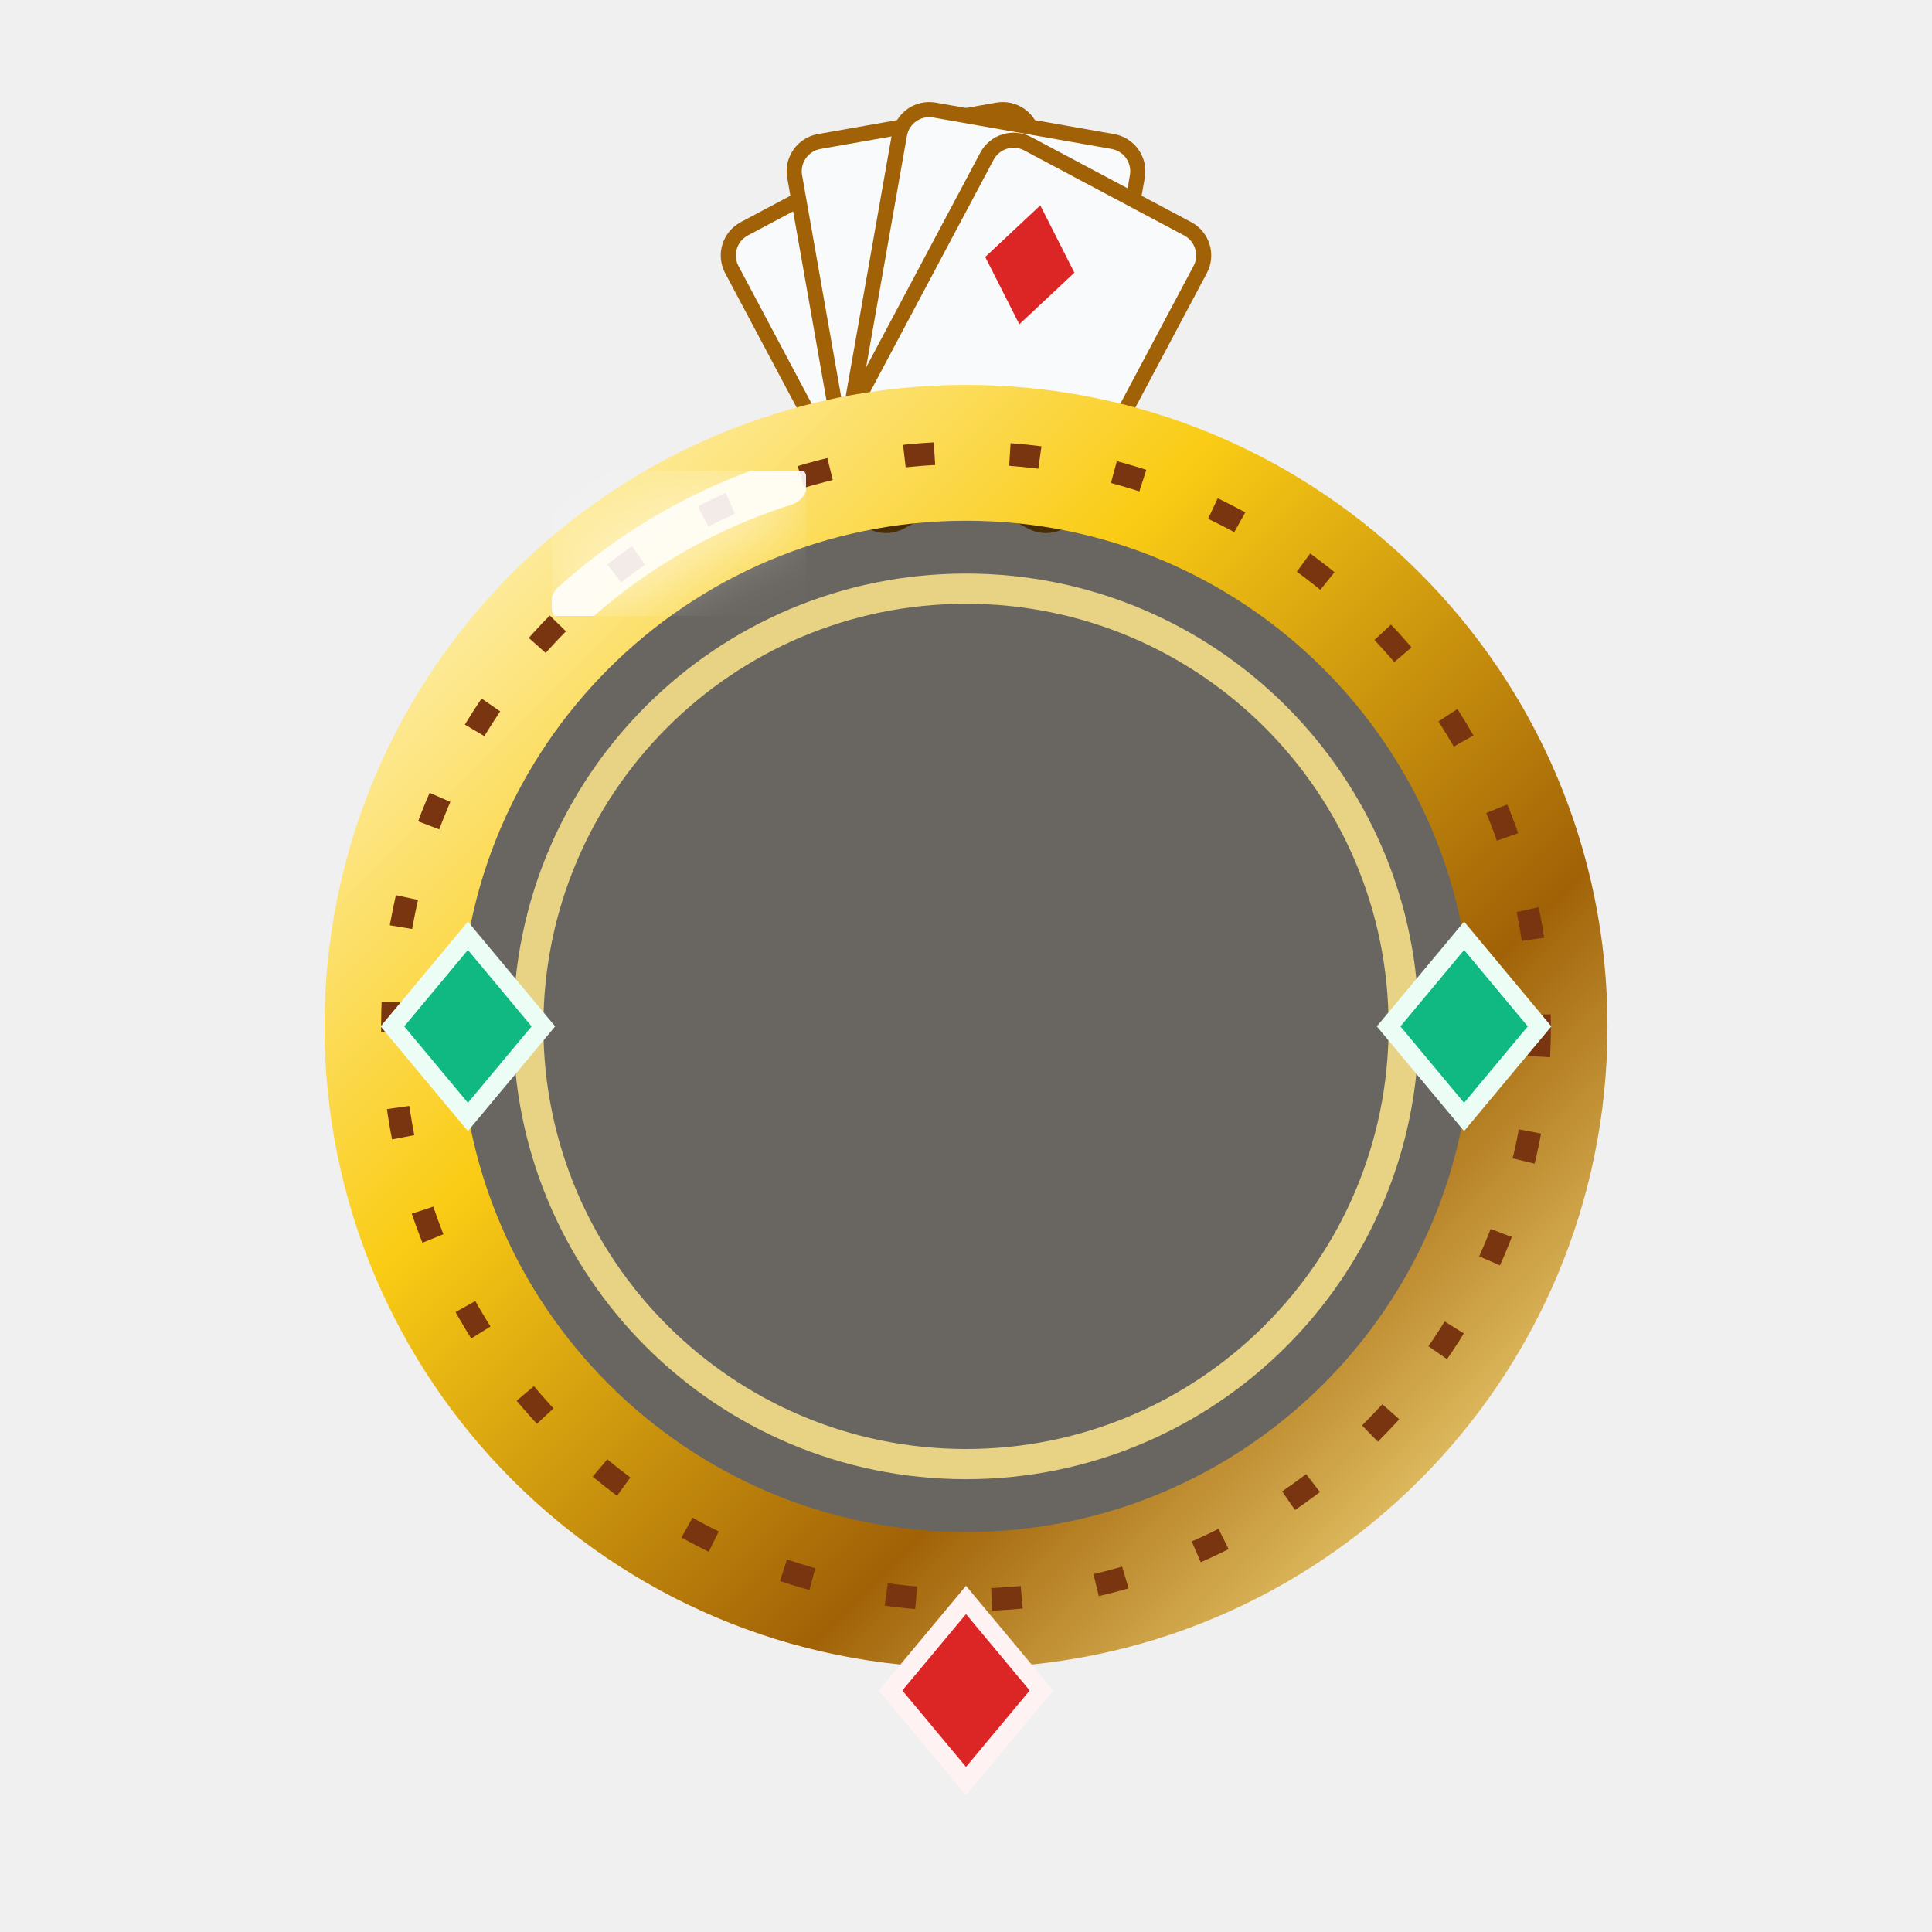
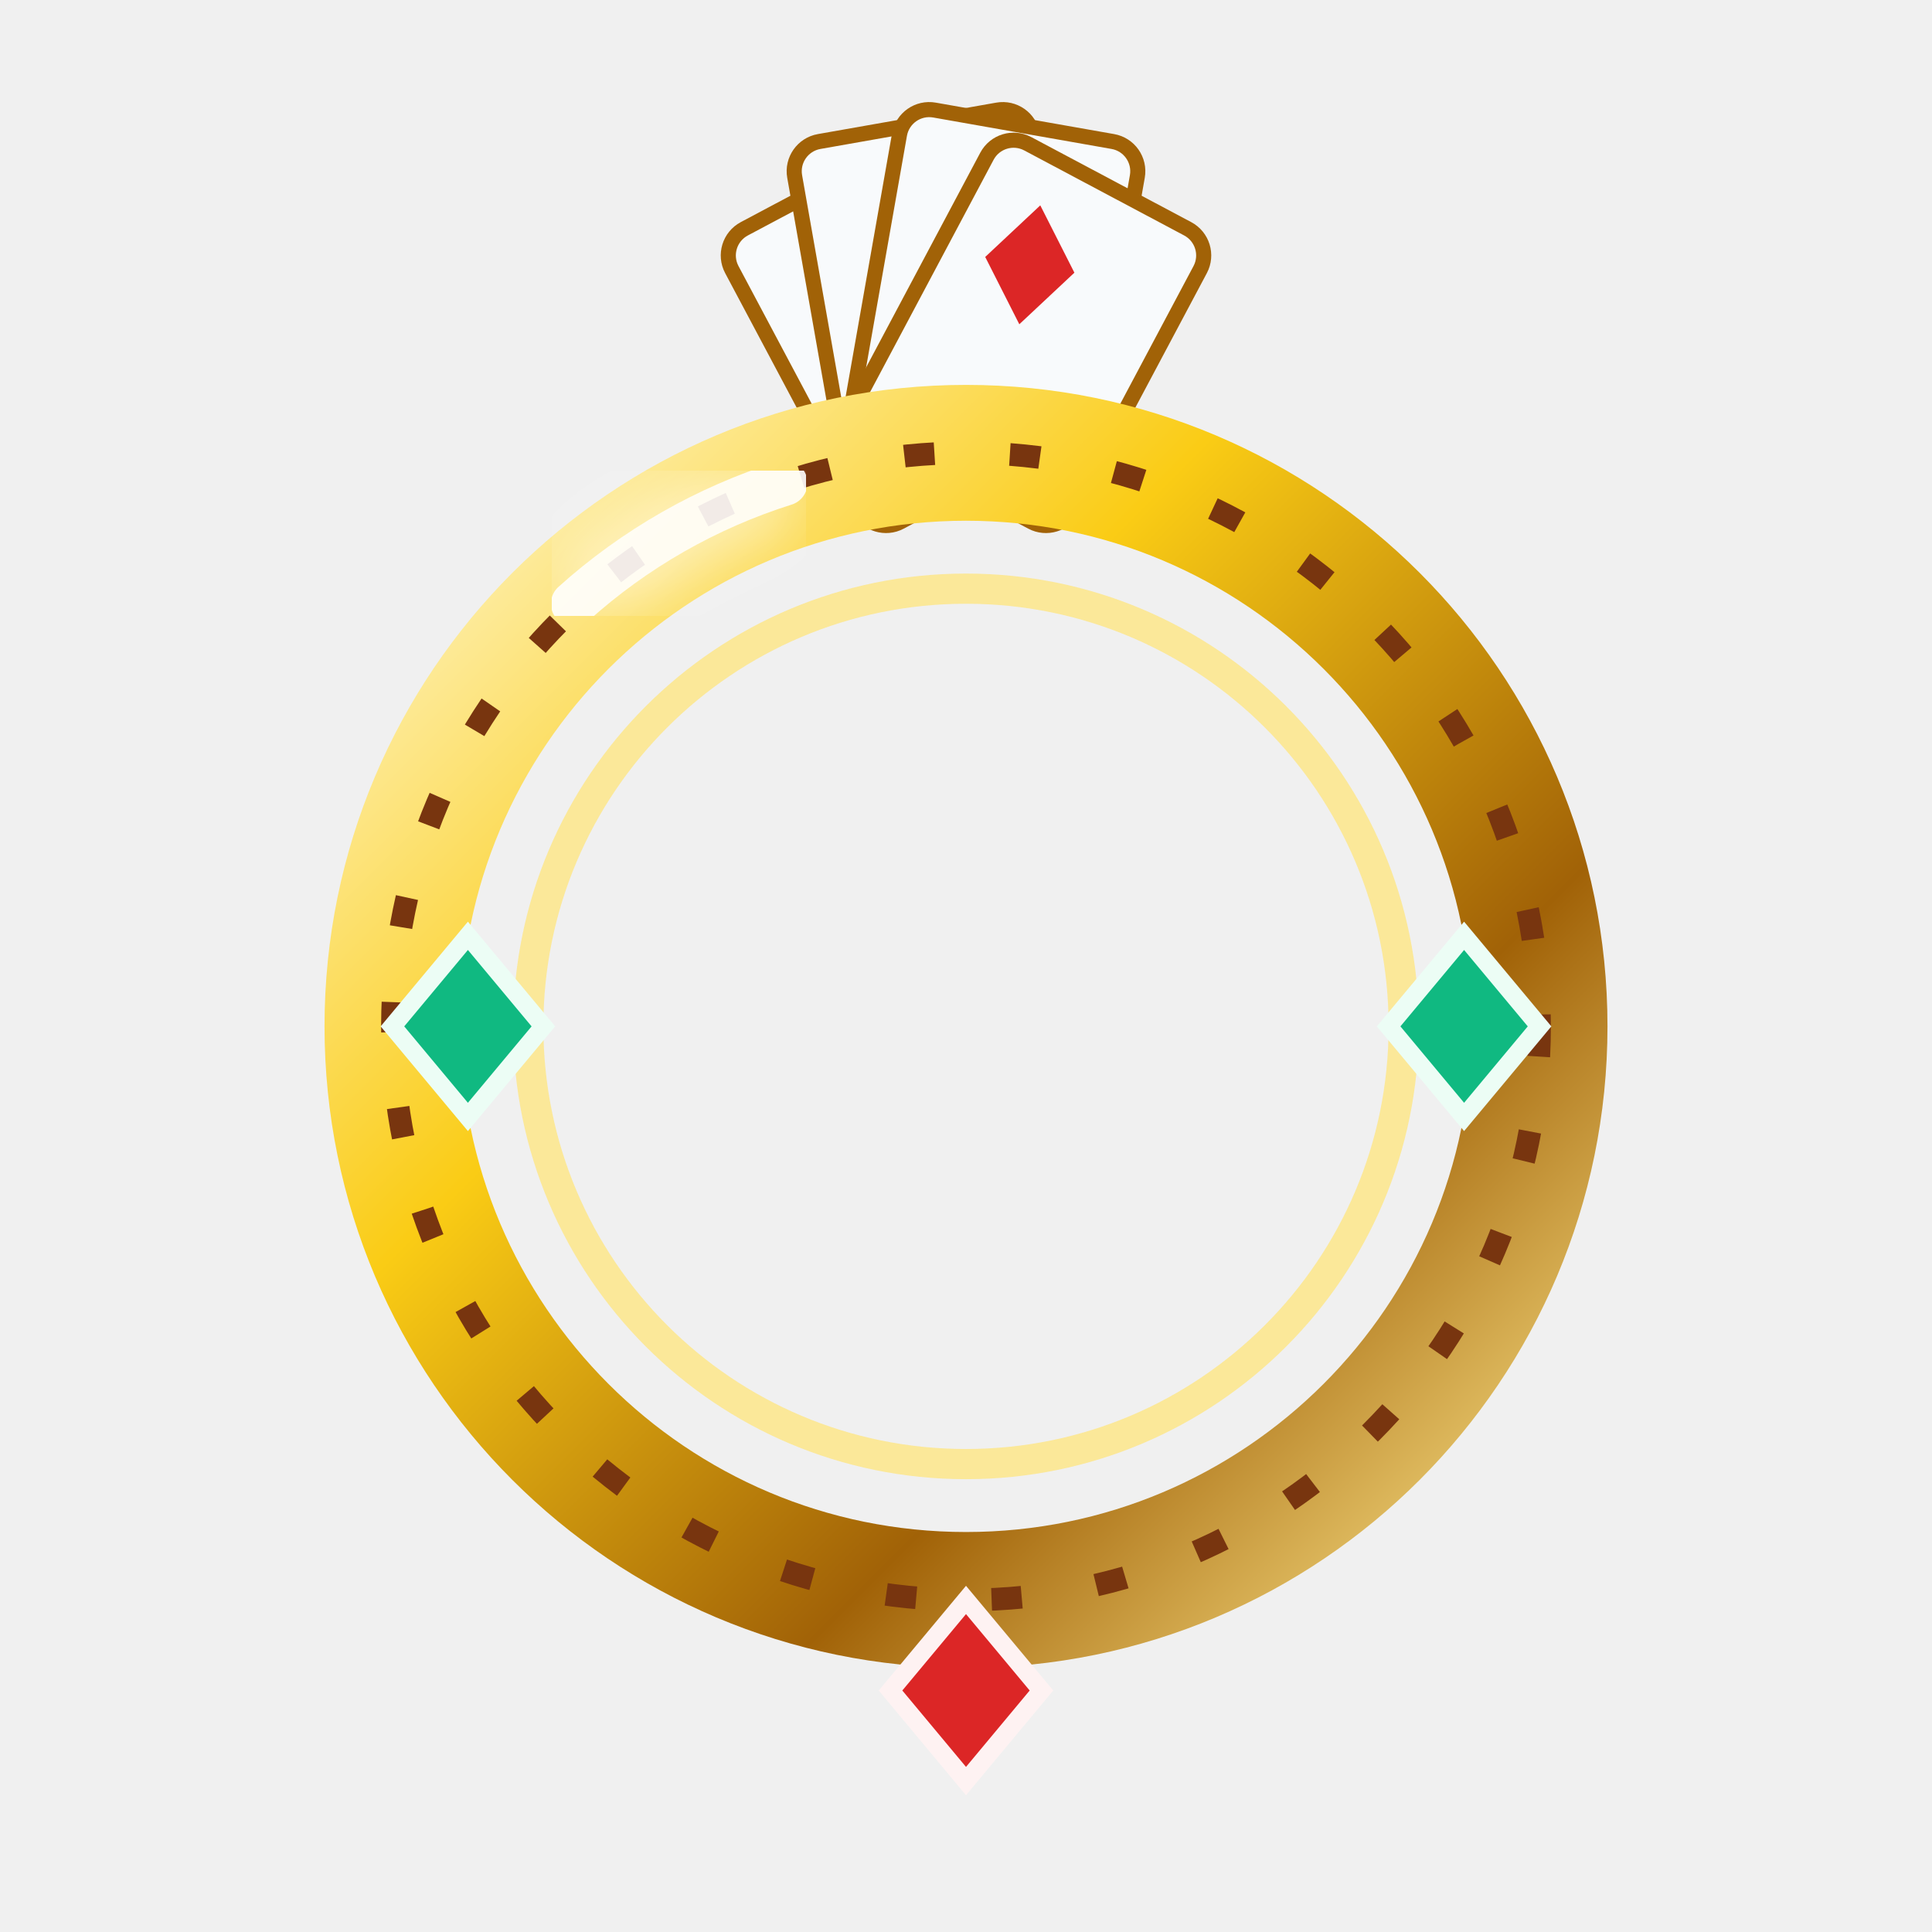
<svg xmlns="http://www.w3.org/2000/svg" viewBox="0 0 128 128" role="img" aria-label="Gilded House profile frame">
  <defs>
    <linearGradient id="gold" x1="0" y1="0" x2="1" y2="1">
      <stop stop-color="#fff7d1" />
      <stop offset=".35" stop-color="#facc15" />
      <stop offset=".7" stop-color="#a16207" />
      <stop offset="1" stop-color="#fde68a" />
    </linearGradient>
    <filter id="glow">
      <feGaussianBlur stdDeviation="2.5" result="b" />
      <feMerge>
        <feMergeNode in="b" />
        <feMergeNode in="SourceGraphic" />
      </feMerge>
    </filter>
  </defs>
  <g transform="translate(64 30)">
    <rect x="-8" y="-20" width="16" height="22" rx="2" fill="#f8fafc" stroke="#a16207" transform="rotate(-28)" />
    <rect x="-8" y="-22" width="16" height="22" rx="2" fill="#f8fafc" stroke="#a16207" transform="rotate(-10)" />
    <rect x="-8" y="-22" width="16" height="22" rx="2" fill="#f8fafc" stroke="#a16207" transform="rotate(10)" />
    <rect x="-8" y="-20" width="16" height="22" rx="2" fill="#f8fafc" stroke="#a16207" transform="rotate(28)" />
    <path d="M2-17l3 4-3 4-3-4z" fill="#dc2626" transform="rotate(10)" />
  </g>
-   <circle cx="64" cy="68" r="38" fill="#0f0a02" fill-opacity=".6" stroke="url(#gold)" stroke-width="9" />
+   <circle cx="64" cy="68" r="38" fill="none" stroke="url(#gold)" stroke-width="9" />
  <circle cx="64" cy="68" r="38" fill="none" stroke="#78350f" stroke-width="1.5" stroke-dasharray="2 5" />
  <circle cx="64" cy="68" r="29" fill="none" stroke="#fde68a" stroke-width="2" opacity=".85" />
  <path d="M26 68l5-6 5 6-5 6zm66 0 5-6 5 6-5 6z" fill="#10b981" stroke="#ecfdf5" stroke-width="1.2" />
  <path d="M64 106l5 6-5 6-5-6z" fill="#dc2626" stroke="#fef2f2" stroke-width="1.2" />
  <path d="M38 40a38 38 0 0 1 14-8" fill="none" stroke="#fff" stroke-width="3" stroke-linecap="round" opacity=".9" filter="url(#glow)" />
</svg>
